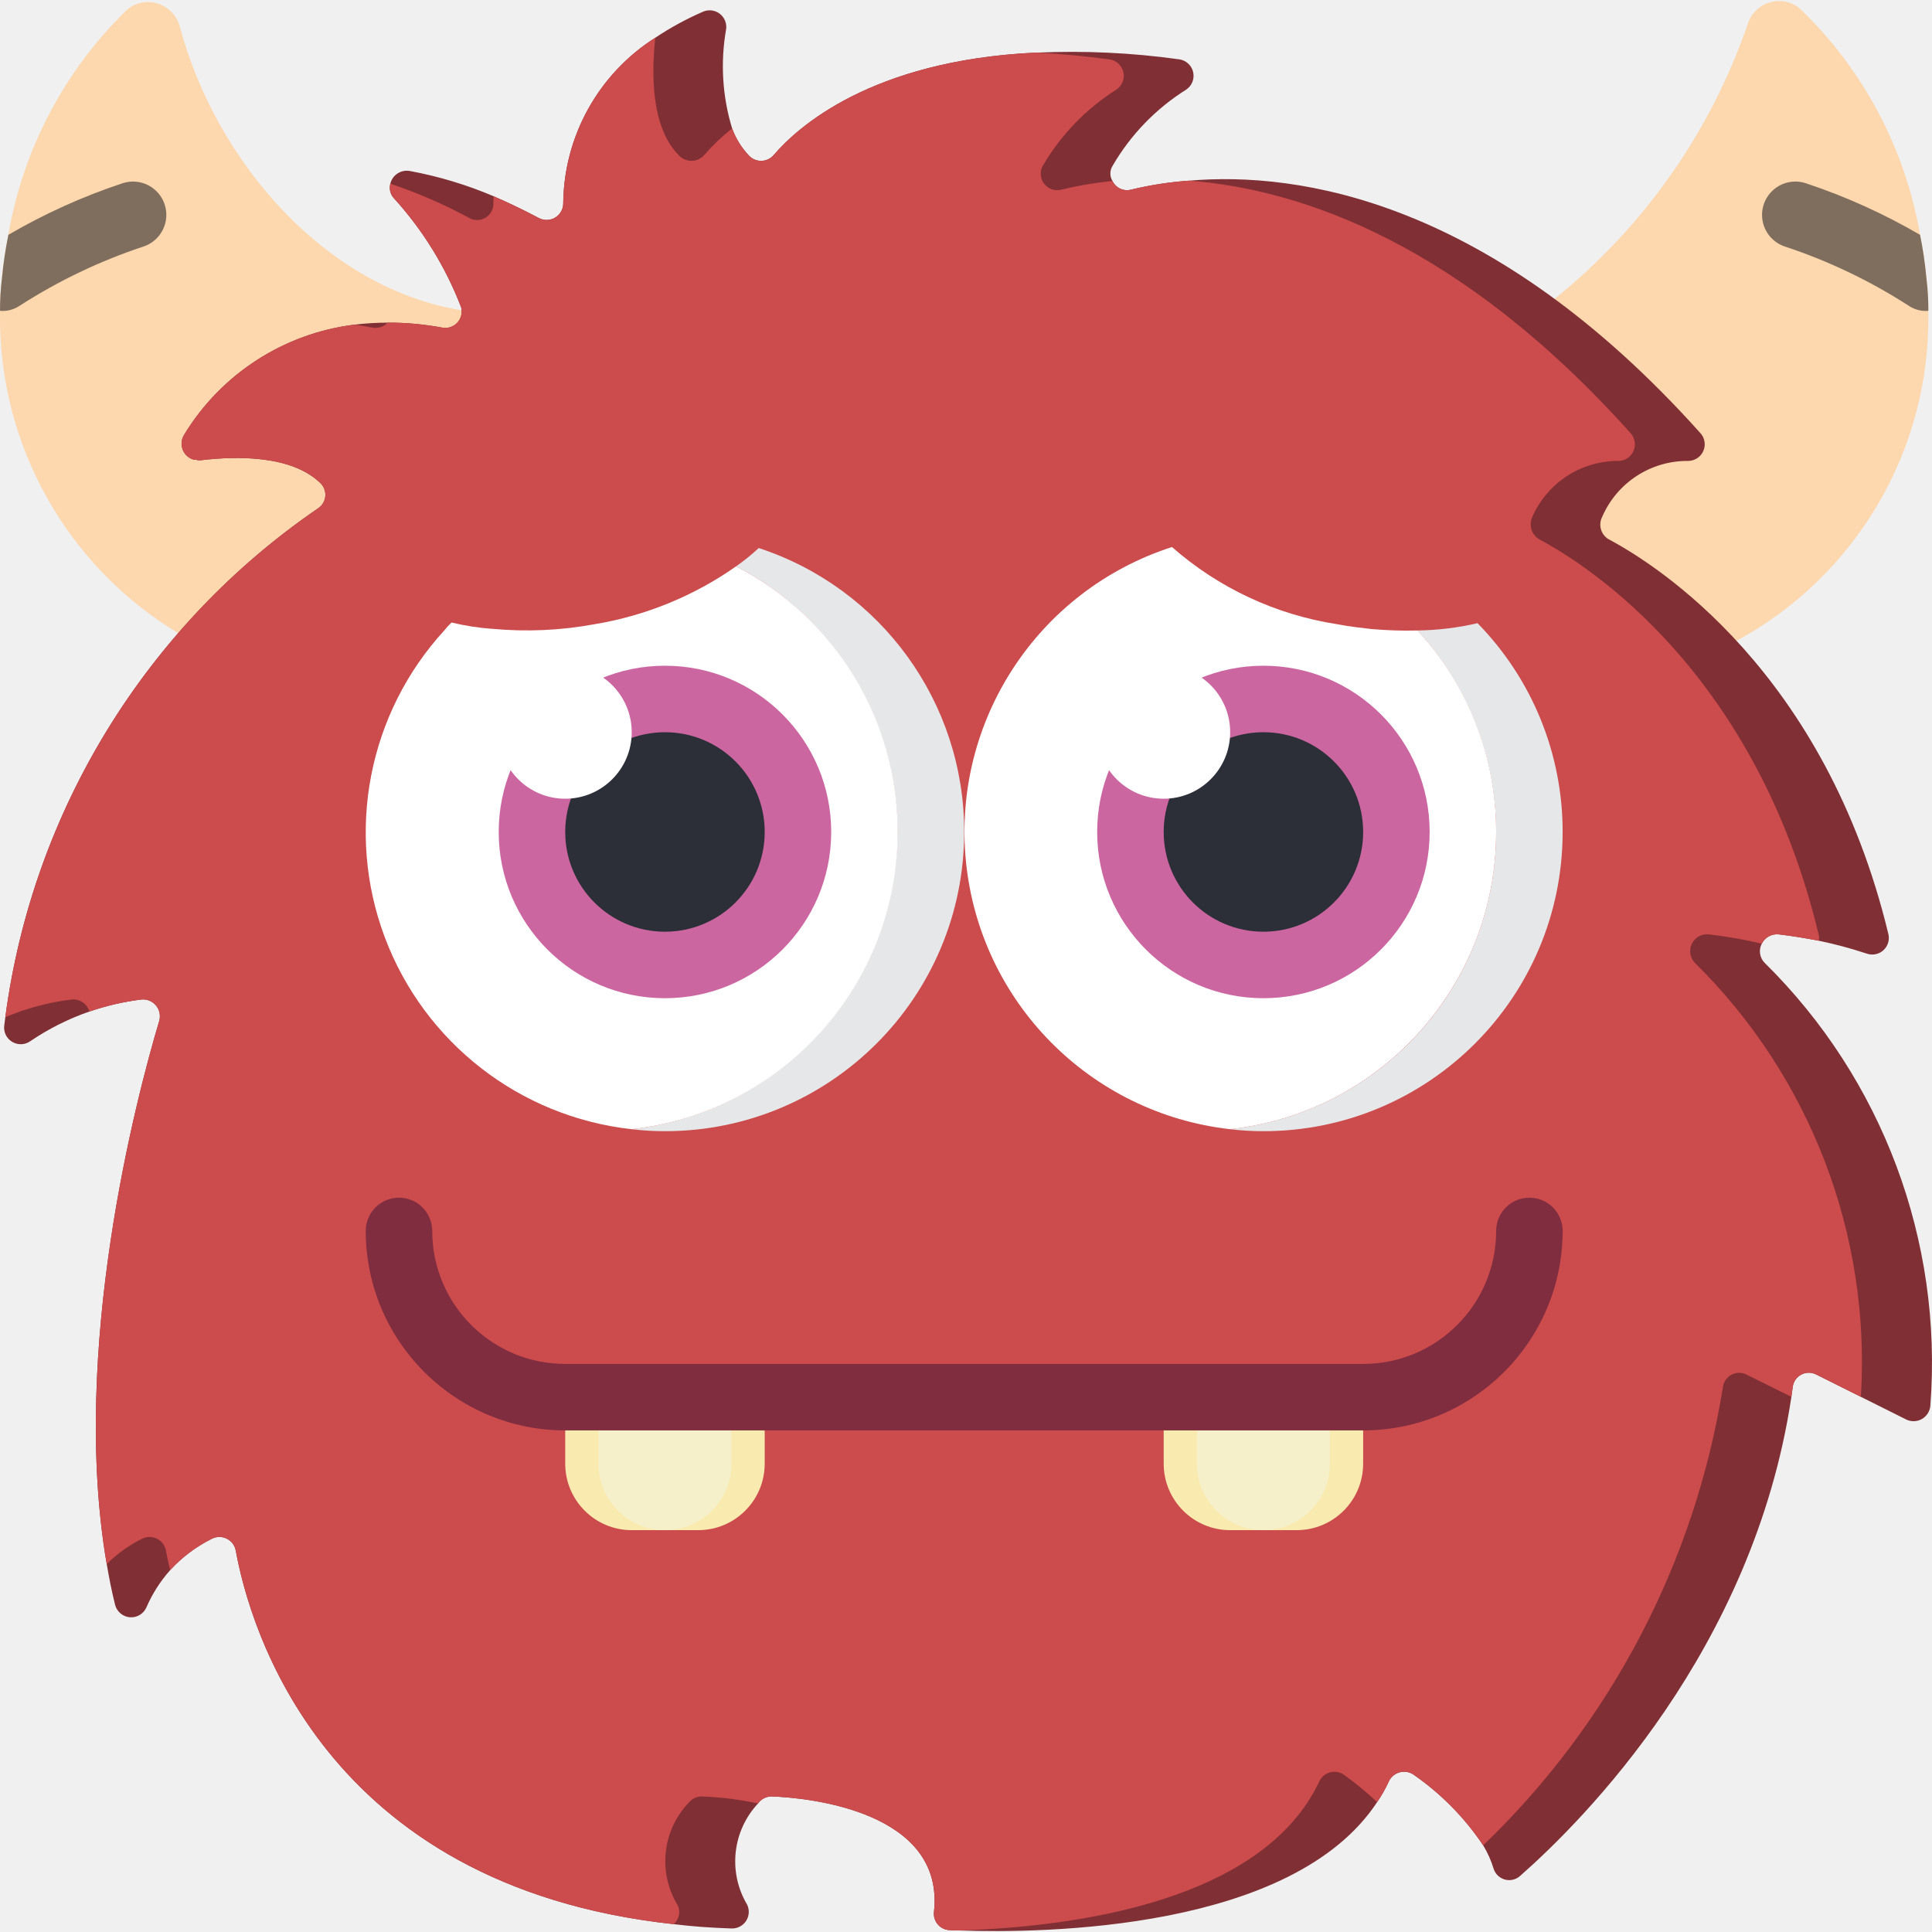
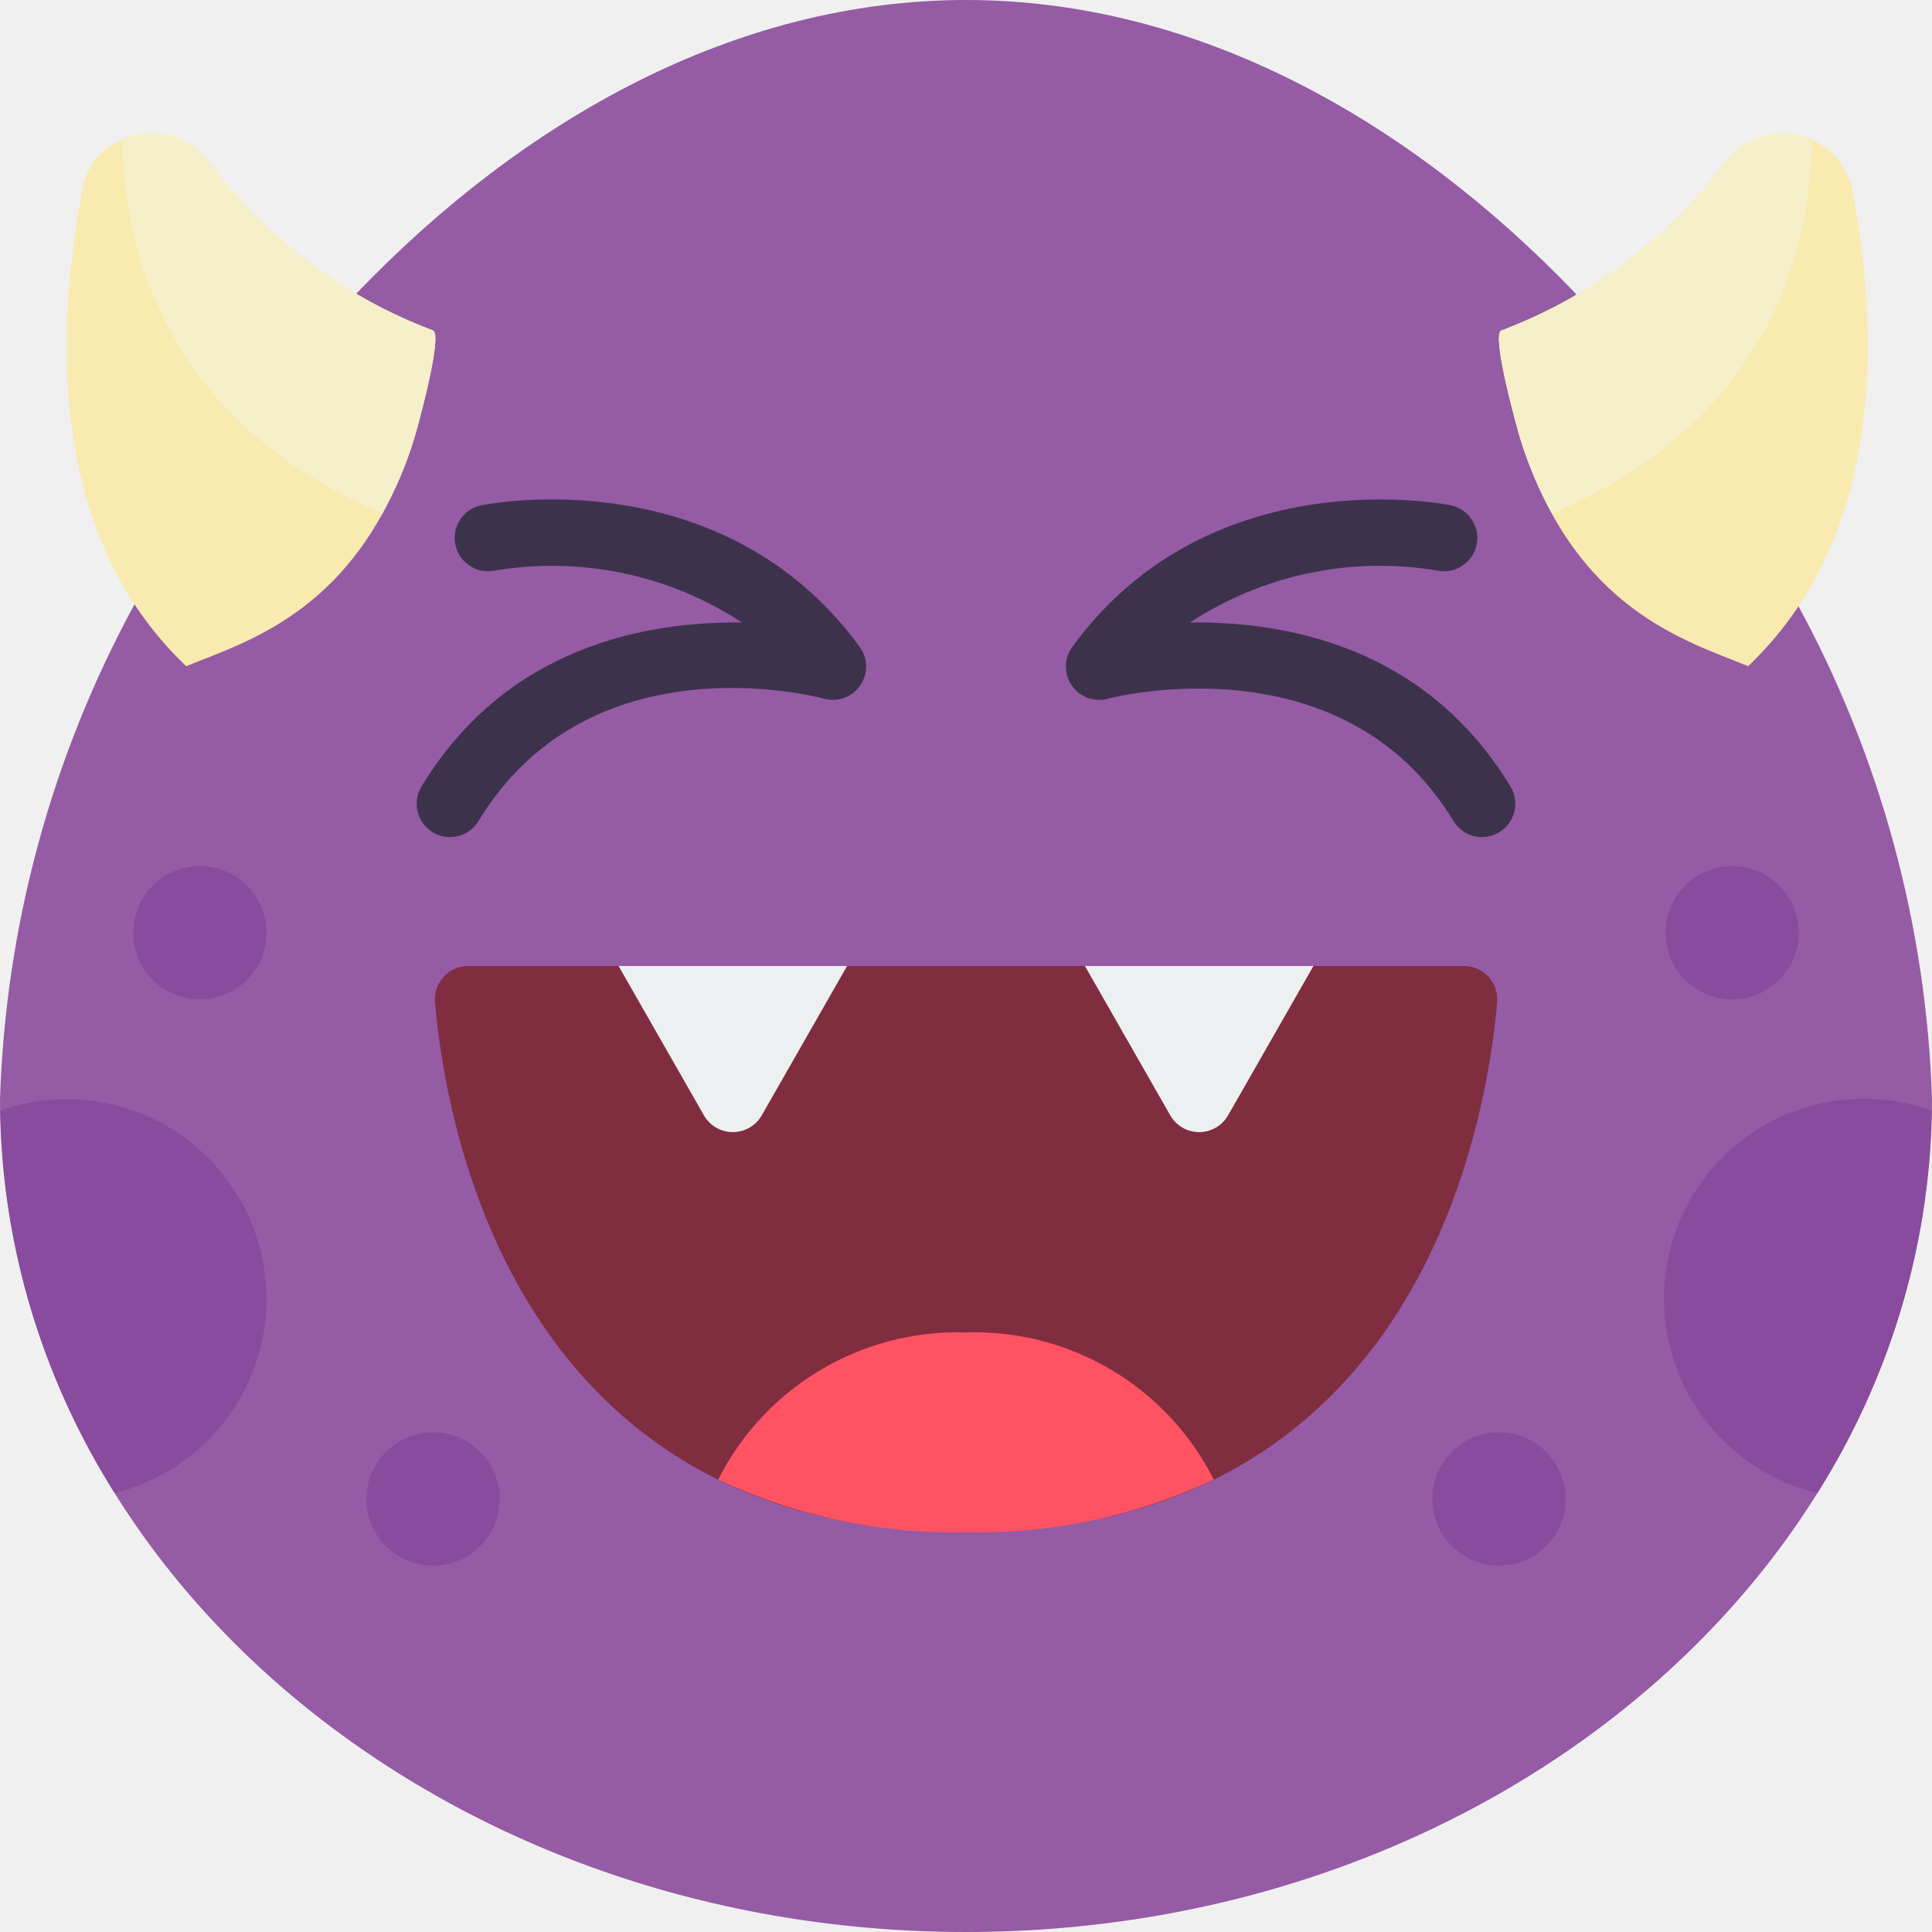
- <svg xmlns="http://www.w3.org/2000/svg" height="504pt" viewBox="0 0 504.275 504" width="504pt">
-   <path d="m503.324 80.945v1.043c.391 35.465-18.883 68.234-50.07 85.129l-406.738-1.996c-29.117-17.531-46.809-49.145-46.512-83.133v-1.043c-.004-2.871.168-5.742.52-8.59.344-3.73.895-7.441 1.648-11.109v-.086c3.859-22.453 14.77-43.094 31.156-58.922 2.289-1.797 5.332-2.309 8.086-1.363 2.75.945 4.836 3.223 5.539 6.047 9.543 35.406 38.18 68.211 73.586 73.938h.09l285.07-2.949c23.223-18.633 40.703-43.453 50.418-71.594.797-2.738 2.902-4.898 5.617-5.77 2.711-.871 5.684-.336 7.922 1.43 16.574 15.84 27.617 36.59 31.5 59.184.754 3.699 1.305 7.434 1.648 11.195.352 2.848.527 5.719.52 8.59zm0 0" fill="#fdd7ad" />
-   <path d="m503.848 366.711c-.098 1.465-.922 2.785-2.191 3.52-1.273.73-2.828.777-4.145.125l-11.801-5.902-11.629-5.812c-1.242-.648-2.723-.641-3.953.02-1.234.66-2.062 1.887-2.211 3.277-.086.867-.258 1.648-.344 2.516-9.895 66.039-54.238 110.473-70.812 125.051-1.094.98-2.613 1.332-4.023.926-1.414-.406-2.516-1.512-2.922-2.922-.645-2.102-1.547-4.109-2.688-5.988-4.801-7.164-10.891-13.375-17.965-18.309-1.035-.793-2.367-1.086-3.641-.801-1.273.281-2.355 1.117-2.953 2.273-.871 1.945-1.918 3.805-3.125 5.555-22.043 33.496-86.953 34.277-109.082 33.496h-.176c-.781.02-1.562-.008-2.34-.086-1.176-.047-2.277-.578-3.047-1.465-.773-.887-1.145-2.051-1.031-3.219 2.949-26.469-33.066-29.855-42.09-30.199-1.309-.086-2.582.422-3.473 1.387-.086.172-.258.262-.348.434-6.711 7.18-7.879 17.93-2.863 26.383.668 1.359.578 2.969-.238 4.246-.816 1.273-2.238 2.035-3.754 2-5.293-.172-10.324-.52-15.184-1.129-91.812-9.977-110.73-77.926-114.289-97.539-.258-1.344-1.137-2.484-2.363-3.082-1.23-.598-2.672-.582-3.887.043-4.086 2.031-7.766 4.797-10.848 8.16-2.594 2.91-4.703 6.223-6.246 9.805-.773 1.676-2.52 2.684-4.355 2.508-1.84-.176-3.363-1.496-3.801-3.289-.871-3.469-1.562-7.027-2.172-10.586-9.633-55.973 7.812-122.102 13.711-141.797.398-1.418.059-2.941-.898-4.055-.961-1.117-2.414-1.68-3.875-1.5-4.578.582-9.082 1.629-13.449 3.125-5.5 1.906-10.723 4.531-15.535 7.809-1.441.961-3.312.969-4.766.027-1.453-.945-2.207-2.66-1.914-4.367.086-.695.172-1.301.258-1.996 7.125-53.824 36.777-102.094 81.574-132.773 1.09-.691 1.805-1.844 1.938-3.129.137-1.285-.32-2.559-1.242-3.465-7.551-7.375-21.957-7.117-31.328-5.988h-.52c-.43-.102-.863-.16-1.305-.172-1.309-.387-2.363-1.367-2.844-2.648-.477-1.281-.324-2.711.414-3.863 9.664-15.879 26.066-26.465 44.52-28.723 2.852-.34 5.719-.512 8.59-.52 4.777-.016 9.539.422 14.234 1.301 1.445.277 2.93-.203 3.934-1.281 1.004-1.074 1.387-2.59 1.012-4.012-4.047-10.531-10.02-20.215-17.617-28.551-.898-1.02-1.223-2.422-.867-3.73.555-2.289 2.809-3.738 5.121-3.301 7.508 1.391 14.84 3.605 21.867 6.598 4.602 1.996 8.59 3.992 11.715 5.641 1.32.723 2.918.711 4.227-.031s2.141-2.109 2.195-3.613c.117-17.609 9.172-33.953 24.039-43.391 3.926-2.625 8.078-4.887 12.41-6.77 1.43-.641 3.098-.457 4.355.48 1.262.934 1.918 2.477 1.719 4.031-1.531 8.652-.996 17.543 1.562 25.949.988 2.688 2.523 5.141 4.512 7.203.855.844 2.023 1.293 3.223 1.246 1.203-.051 2.328-.598 3.113-1.508 6.16-7.203 25.34-24.645 68.121-26.727h.52c12.406-.566 24.84.016 37.141 1.734 1.797.219 3.266 1.531 3.691 3.289.426 1.758-.285 3.594-1.781 4.609-7.949 4.984-14.562 11.836-19.266 19.957-.734 1.199-.734 2.707 0 3.906.875 1.816 2.91 2.762 4.859 2.258 4.988-1.211 10.07-1.992 15.188-2.344 28.379-2.43 78.711 4.859 133.379 65.863 1.168 1.258 1.484 3.086.809 4.66-.676 1.578-2.215 2.609-3.93 2.629-9.746-.105-18.602 5.641-22.477 14.582-1.094 2.113-.328 4.715 1.734 5.898 12.582 6.684 56.496 34.539 72.98 103.098.336 1.527-.18 3.121-1.348 4.164-1.168 1.043-2.809 1.375-4.293.867-4.125-1.371-8.324-2.5-12.582-3.383-3.211-.609-6.68-1.215-10.414-1.648-1.836-.195-3.602.773-4.426 2.43-.879 1.664-.559 3.711.781 5.031 30.699 30.266 46.508 72.52 43.219 115.504zm0 0" fill="#802f34" />
-   <path d="m485.711 364.453-11.629-5.812c-1.242-.648-2.723-.641-3.953.02-1.234.66-2.062 1.887-2.211 3.277-.086.867-.258 1.648-.344 2.516l-11.719-5.812c-1.238-.625-2.711-.609-3.938.047-1.227.656-2.055 1.871-2.223 3.25-7.297 45.605-29.266 87.586-62.566 119.582-4.801-7.164-10.891-13.375-17.965-18.309-1.035-.793-2.367-1.086-3.641-.801-1.273.281-2.355 1.117-2.953 2.273-.871 1.945-1.918 3.805-3.125 5.555-2.676-2.527-5.52-4.875-8.504-7.027-1.023-.785-2.344-1.074-3.602-.789-1.258.285-2.324 1.113-2.906 2.262-14.668 31.414-63.523 38.098-94.07 39.051h-.176c-.781.02-1.562-.008-2.34-.086-1.176-.047-2.277-.578-3.047-1.465-.773-.887-1.145-2.051-1.031-3.219 2.949-26.469-33.066-29.855-42.09-30.199-1.309-.086-2.582.422-3.473 1.387-.086.172-.258.262-.348.434-4.738-1.016-9.559-1.625-14.402-1.82-1.309-.086-2.586.422-3.473 1.387-7.039 7.172-8.355 18.184-3.211 26.816.961 1.711.559 3.867-.953 5.117-91.812-9.977-110.73-77.926-114.289-97.539-.258-1.344-1.137-2.484-2.363-3.082-1.23-.598-2.672-.582-3.887.043-4.086 2.031-7.766 4.797-10.848 8.16-.52-1.91-.867-3.645-1.125-5.121-.262-1.344-1.137-2.484-2.367-3.082-1.227-.598-2.668-.582-3.883.043-3.402 1.688-6.508 3.918-9.199 6.598-9.633-55.973 7.812-122.102 13.711-141.797.398-1.418.059-2.941-.898-4.055-.961-1.117-2.414-1.68-3.875-1.5-4.578.582-9.082 1.629-13.449 3.125-.621-2.062-2.633-3.383-4.773-3.125-5.91.73-11.695 2.281-17.184 4.598 7.125-53.824 36.777-102.094 81.574-132.773 1.09-.691 1.805-1.844 1.938-3.129.137-1.285-.32-2.559-1.242-3.465-7.551-7.375-21.957-7.117-31.328-5.988h-.52c-.43-.102-.863-.16-1.305-.172-1.309-.387-2.363-1.367-2.844-2.648-.477-1.281-.324-2.711.414-3.863 9.664-15.879 26.066-26.465 44.52-28.723 1.734.262 3.297.52 4.598.781 1.469.273 2.973-.219 3.992-1.301 4.777-.016 9.539.422 14.234 1.301 1.445.277 2.93-.203 3.934-1.281 1.004-1.074 1.387-2.59 1.012-4.012-4.047-10.531-10.02-20.215-17.617-28.551-.898-1.02-1.223-2.422-.867-3.73 7.098 2.383 13.98 5.375 20.566 8.938 1.309.738 2.906.734 4.207-.016 1.305-.746 2.113-2.129 2.129-3.629-.012-.668.016-1.332.086-1.996 4.602 1.996 8.59 3.992 11.715 5.641 1.32.723 2.918.711 4.227-.031s2.141-2.109 2.195-3.613c.117-17.609 9.172-33.953 24.039-43.391-1.043 9.547-1.129 23.605 6.336 30.895.875.84 2.055 1.285 3.266 1.234 1.211-.047 2.352-.59 3.156-1.496 2.203-2.539 4.641-4.863 7.289-6.941.988 2.688 2.523 5.141 4.512 7.203.855.844 2.023 1.293 3.223 1.246 1.203-.051 2.328-.598 3.113-1.508 6.16-7.203 25.34-24.645 68.121-26.727h.52c5.902.258 12.238.867 18.918 1.734 1.797.219 3.266 1.531 3.691 3.289.426 1.758-.285 3.594-1.781 4.609-7.934 5.008-14.539 11.855-19.266 19.957-.797 1.504-.633 3.332.422 4.668 1.051 1.332 2.793 1.922 4.438 1.496 4.398-1.066 8.863-1.82 13.363-2.258.875 1.816 2.91 2.762 4.859 2.258 4.988-1.211 10.07-1.992 15.188-2.344 29.246 2.254 70.812 16.398 115.156 65.863 1.168 1.258 1.484 3.086.809 4.66-.676 1.578-2.219 2.609-3.934 2.629-9.73-.059-18.562 5.672-22.473 14.582-1.02 2.141-.227 4.703 1.82 5.898 12.582 6.684 56.406 34.539 72.895 103.098.176.535.176 1.109 0 1.648-3.211-.609-6.68-1.215-10.414-1.648-1.836-.195-3.602.773-4.426 2.43-4.547-1.086-9.152-1.895-13.797-2.43-1.852-.211-3.637.77-4.453 2.445-.82 1.676-.496 3.684.809 5.016 30.141 29.703 45.938 71.012 43.305 113.246zm0 0" fill="#cc4b4c" />
-   <path d="m37.492 64.195c-11.336 3.746-22.152 8.906-32.195 15.363-1.398.977-3.066 1.492-4.773 1.473-.176.016-.355-.016-.52-.086-.004-2.871.168-5.742.52-8.59.344-3.73.895-7.441 1.648-11.109v-.086c9.43-5.504 19.406-10.012 29.766-13.453 4.555-1.531 9.488.914 11.023 5.469 1.531 4.555-.914 9.488-5.469 11.02zm0 0" fill="#7f6e5d" />
-   <path d="m503.324 80.945c-.164.07-.34.102-.52.086-1.707.02-3.375-.496-4.773-1.473-10.039-6.457-20.859-11.617-32.195-15.363-2.945-.992-5.137-3.477-5.75-6.523-.613-3.047.445-6.191 2.777-8.246 2.332-2.055 5.582-2.711 8.527-1.719 10.359 3.441 20.336 7.949 29.766 13.453.754 3.699 1.305 7.434 1.648 11.195.352 2.848.527 5.719.52 8.59zm0 0" fill="#7f6e5d" />
-   <path d="m251.664 217.016c0 43.133-34.965 78.102-78.102 78.102-2.898.004-5.797-.172-8.676-.52 34.148-3.852 61.77-29.578 68.035-63.367 6.27-33.793-10.289-67.707-40.789-83.551 2.078-1.453 4.047-3.047 5.902-4.773 32.031 10.492 53.676 40.402 53.629 74.109zm0 0" fill="#e6e7e8" />
-   <path d="m234.309 217.016c.008 39.773-29.895 73.191-69.422 77.582-29.215-3.219-54.137-22.594-64.461-50.113-10.32-27.52-4.289-58.504 15.602-80.145.559-.707 1.168-1.375 1.824-1.996 3.449.832 6.961 1.383 10.5 1.648h.172c8.922.828 17.918.422 26.73-1.215 13.27-2.203 25.875-7.363 36.879-15.098 25.938 13.387 42.219 40.148 42.176 69.336zm0 0" fill="#fff" />
-   <path d="m407.867 217.016c0 43.133-34.965 78.102-78.102 78.102-2.898.004-5.797-.172-8.676-.52 29.191-3.223 54.094-22.57 64.43-50.059 10.336-27.492 4.352-58.457-15.488-80.113 5.262-.078 10.496-.719 15.621-1.906 14.258 14.551 22.238 34.121 22.215 54.496zm0 0" fill="#e6e7e8" />
-   <path d="m390.512 217.016c.008 39.773-29.895 73.191-69.422 77.582-36.574-4.125-65.301-33.223-68.961-69.844s18.742-70.828 53.773-82.109c12.137 10.672 27.07 17.656 43.043 20.133 3.125.609 6.246.957 9.285 1.305h.172c3.867.328 7.75.441 11.629.344 13.211 14.324 20.523 33.105 20.48 52.59zm0 0" fill="#fff" />
-   <path d="m216.953 217.016c0 23.965-19.426 43.391-43.391 43.391s-43.391-19.426-43.391-43.391 19.426-43.391 43.391-43.391 43.391 19.426 43.391 43.391zm0 0" fill="#cc66a1" />
-   <path d="m373.156 217.016c0 23.965-19.426 43.391-43.391 43.391-23.961 0-43.391-19.426-43.391-43.391s19.43-43.391 43.391-43.391c23.965 0 43.391 19.426 43.391 43.391zm0 0" fill="#cc66a1" />
-   <path d="m199.598 217.016c0 14.379-11.656 26.035-26.035 26.035s-26.035-11.656-26.035-26.035 11.656-26.035 26.035-26.035 26.035 11.656 26.035 26.035zm0 0" fill="#2c2f38" />
-   <path d="m355.801 217.016c0 14.379-11.656 26.035-26.035 26.035s-26.031-11.656-26.031-26.035 11.652-26.035 26.031-26.035 26.035 11.656 26.035 26.035zm0 0" fill="#2c2f38" />
-   <path d="m147.527 364.543h52.07v17.355c0 9.586-7.77 17.355-17.355 17.355h-17.355c-9.586 0-17.359-7.77-17.359-17.355zm0 0" fill="#f9eab0" />
-   <path d="m156.207 364.543h34.711v17.355c0 9.586-7.77 17.355-17.355 17.355s-17.355-7.77-17.355-17.355zm0 0" fill="#f5efca" />
-   <path d="m303.734 364.543h52.066v17.355c0 9.586-7.77 17.355-17.355 17.355h-17.355c-9.586 0-17.355-7.77-17.355-17.355zm0 0" fill="#f9eab0" />
-   <path d="m312.41 364.543h34.711v17.355c0 9.586-7.77 17.355-17.355 17.355s-17.355-7.77-17.355-17.355zm0 0" fill="#f5efca" />
-   <path d="m164.887 190.98c0 9.586-7.773 17.359-17.359 17.359-9.582 0-17.355-7.773-17.355-17.359 0-9.582 7.773-17.355 17.355-17.355 9.586 0 17.359 7.773 17.359 17.355zm0 0" fill="#fff" />
-   <path d="m321.09 190.98c0 9.586-7.773 17.359-17.355 17.359-9.586 0-17.359-7.773-17.359-17.359 0-9.582 7.773-17.355 17.359-17.355 9.582 0 17.355 7.773 17.355 17.355zm0 0" fill="#fff" />
-   <path d="m355.801 373.219h-208.273c-28.742-.027-52.039-23.324-52.066-52.066 0-4.793 3.887-8.68 8.68-8.68s8.676 3.887 8.676 8.68c0 19.172 15.543 34.711 34.711 34.711h208.273c19.172 0 34.711-15.539 34.711-34.711 0-4.793 3.887-8.68 8.68-8.68 4.793 0 8.676 3.887 8.676 8.68-.027 28.742-23.324 52.039-52.066 52.066zm0 0" fill="#802d40" />
+ <svg xmlns="http://www.w3.org/2000/svg" height="512" viewBox="0 0 58 58" width="512">
+   <g id="Page-1" fill="none" fill-rule="evenodd">
+     <g id="036---Crying-Laughter" fill-rule="nonzero">
+       <path id="Shape" d="m47.28 8.79c-4.98-5.19-11.35-8.79-18.28-8.79s-13.3 3.6-18.28 8.79l-6.68 9.35c-2.49 4.569-3.874 9.659-4.04 14.86 0 13.81 12.98 25 29 25s29-11.19 29-25c-.166-5.201-1.55-10.291-4.04-14.86z" fill="#955ba5" />
+       <path id="Shape" d="m12.44 13.15c-.241.788-.563 1.548-.96 2.27-1.76 3.21-4.36 3.95-5.89 4.58-4.03-3.83-3.99-9.75-3.11-14.35.124-.66.577-1.211 1.2-1.46.928-.425 2.027-.131 2.62.7 1.709 2.28 4.033 4.025 6.7 5.03.31.14-.49 3-.56 3.23z" fill="#f9eab0" />
+       <path id="Shape" d="m52.48 20c4.027-3.834 3.989-9.751 3.116-14.355-.194-.817-.848-1.445-1.671-1.607-.824-.162-1.666.171-2.156.853-1.71 2.28-4.034 4.026-6.7 5.033-.313.132.492 2.994.565 3.225 1.622 5.176 5.006 6.087 6.846 6.851z" fill="#f9eab0" />
+       <path id="Shape" d="m13.509 25.13c-.361-0-.694-.195-.871-.509-.177-.314-.171-.7.016-1.009 2.559-4.222 6.775-4.959 9.62-4.924-2.192-1.437-4.845-1.993-7.429-1.558-.542.108-1.068-.244-1.176-.786-.108-.542.244-1.068.786-1.176.294-.059 7.252-1.376 11.354 4.253.251.343.257.808.015 1.158-.242.35-.678.509-1.088.396-.284-.077-7.044-1.817-10.371 3.673-.181.299-.506.482-.856.482z" fill="#3d324c" />
+       <path id="Shape" d="m44.491 25.13c-.35 0-.675-.183-.856-.482-3.342-5.516-10.3-3.693-10.371-3.673-.41.113-.847-.046-1.088-.396-.242-.35-.235-.815.015-1.158 4.1-5.627 11.06-4.312 11.354-4.253.542.108.893.635.785 1.177-.108.542-.635.893-1.177.785-2.584-.435-5.237.121-7.428 1.558 2.849-.036 7.061.7 9.62 4.924.187.309.193.694.016 1.009-.177.314-.51.509-.871.509z" fill="#3d324c" />
+       <path id="Shape" d="m43.945 29c.281-.001.55.116.74.323.19.207.285.485.26.765-.325 3.751-2.412 15.912-15.945 15.912s-15.62-12.161-15.941-15.912c-.025-.28.07-.558.26-.765.19-.207.459-.324.74-.323z" fill="#802d40" />
+       <path id="Shape" d="m18.57 29 2.56 4.48c.178.313.51.507.87.507s.692-.194.87-.507l2.56-4.48z" fill="#ecf0f1" />
+       <path id="Shape" d="m32.57 29 2.56 4.48c.178.313.51.507.87.507s.692-.194.87-.507l2.56-4.48z" fill="#ecf0f1" />
+       <g fill="#894b9d">
+         <path id="Shape" d="m8 39c-.002 2.757-1.883 5.158-4.56 5.82-2.175-3.439-3.362-7.411-3.43-11.48.639-.226 1.312-.341 1.99-.34 3.314 0 6 2.686 6 6z" />
+         <path id="Shape" d="m57.99 33.34c-.068 4.069-1.255 8.041-3.43 11.48-2.162-.517-3.861-2.187-4.415-4.341-.554-2.153.128-4.436 1.772-5.932 1.644-1.496 3.981-1.961 6.073-1.207z" />
+         <circle id="Oval" cx="13" cy="45" r="2" />
+         <circle id="Oval" cx="45" cy="45" r="2" />
+         <circle id="Oval" cx="52" cy="28" r="2" />
+         <circle id="Oval" cx="6" cy="28" r="2" />
+       </g>
+       <path id="Shape" d="m36.44 44.42c-2.324 1.095-4.871 1.636-7.44 1.58-2.569.056-5.116-.485-7.44-1.58 1.41-2.794 4.312-4.518 7.44-4.42 3.128-.098 6.03 1.626 7.44 4.42z" fill="#ff5364" />
+       <path id="Shape" d="m12.44 13.15c-.241.788-.563 1.548-.96 2.27-6.53-2.8-7.76-7.9-7.8-11.23.928-.425 2.027-.131 2.62.7 1.709 2.28 4.033 4.025 6.7 5.03.31.14-.49 3-.56 3.23z" fill="#f5efca" />
+       <path id="Shape" d="m45.631 13.15c.241.788.563 1.548.96 2.27 6.53-2.8 7.76-7.9 7.8-11.23-.928-.425-2.027-.131-2.62.7-1.709 2.28-4.033 4.025-6.7 5.03-.31.14.49 3 .56 3.23z" fill="#f5efca" />
+     </g>
+   </g>
</svg>
